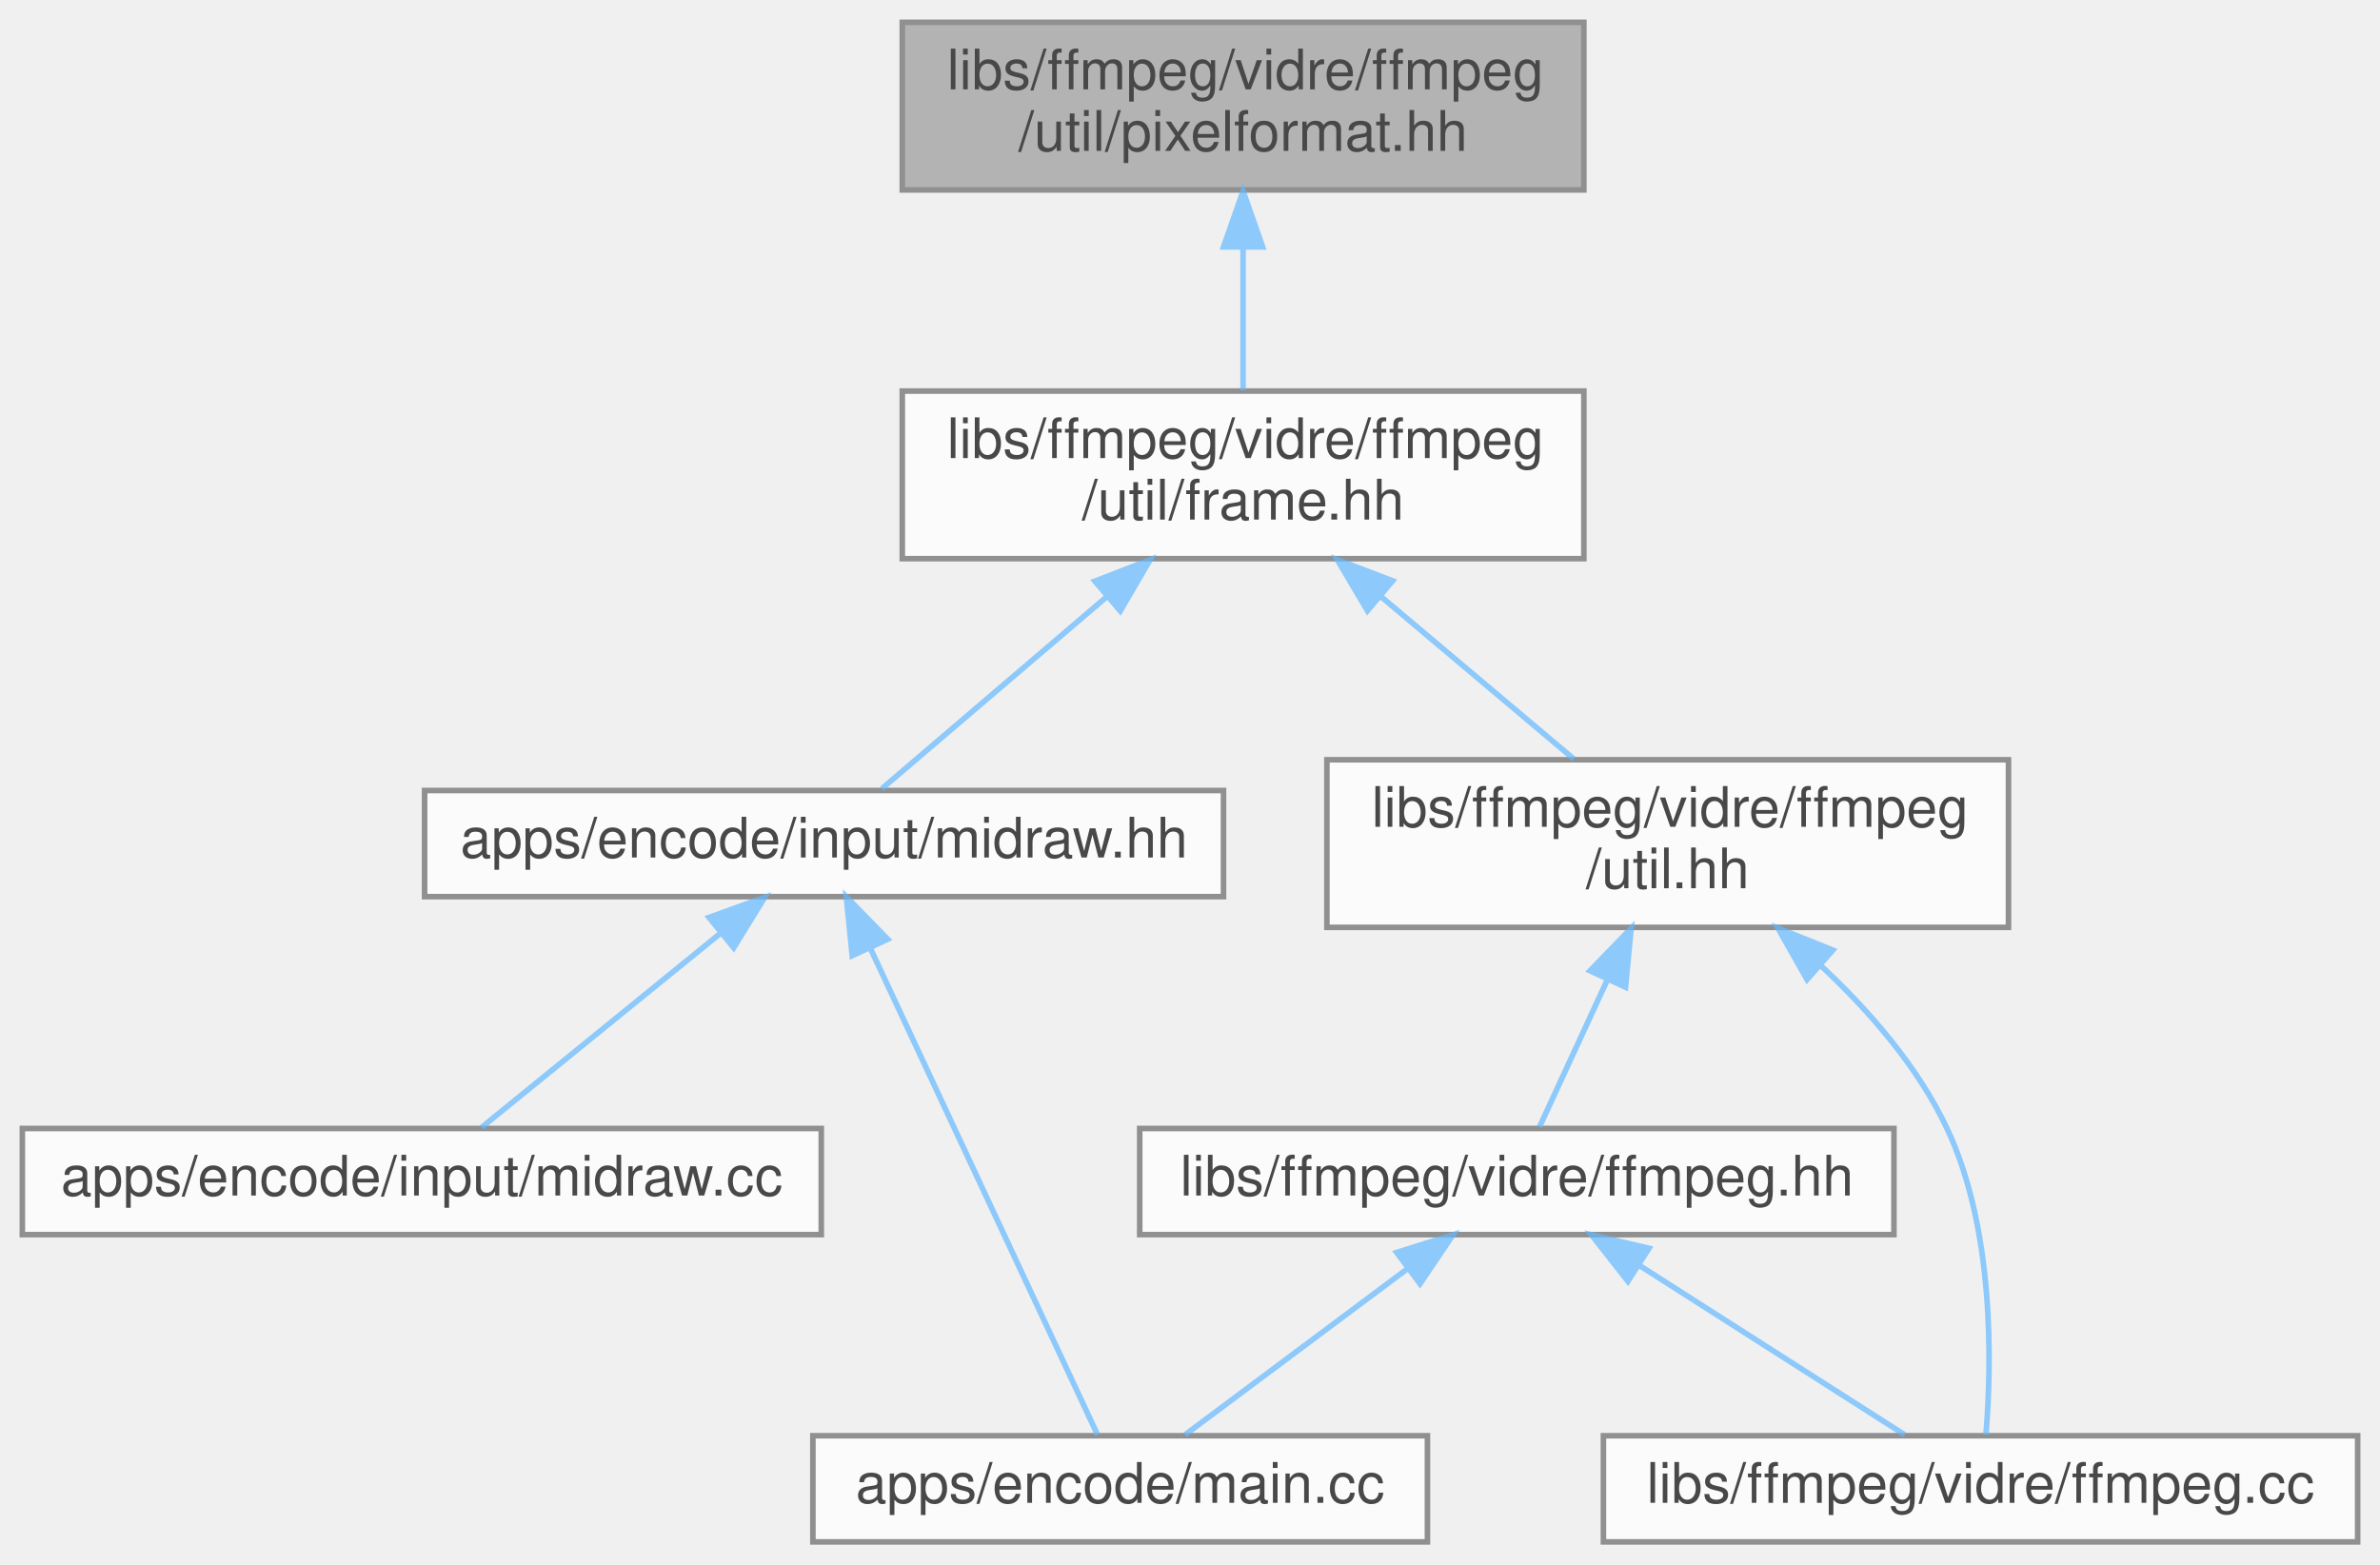
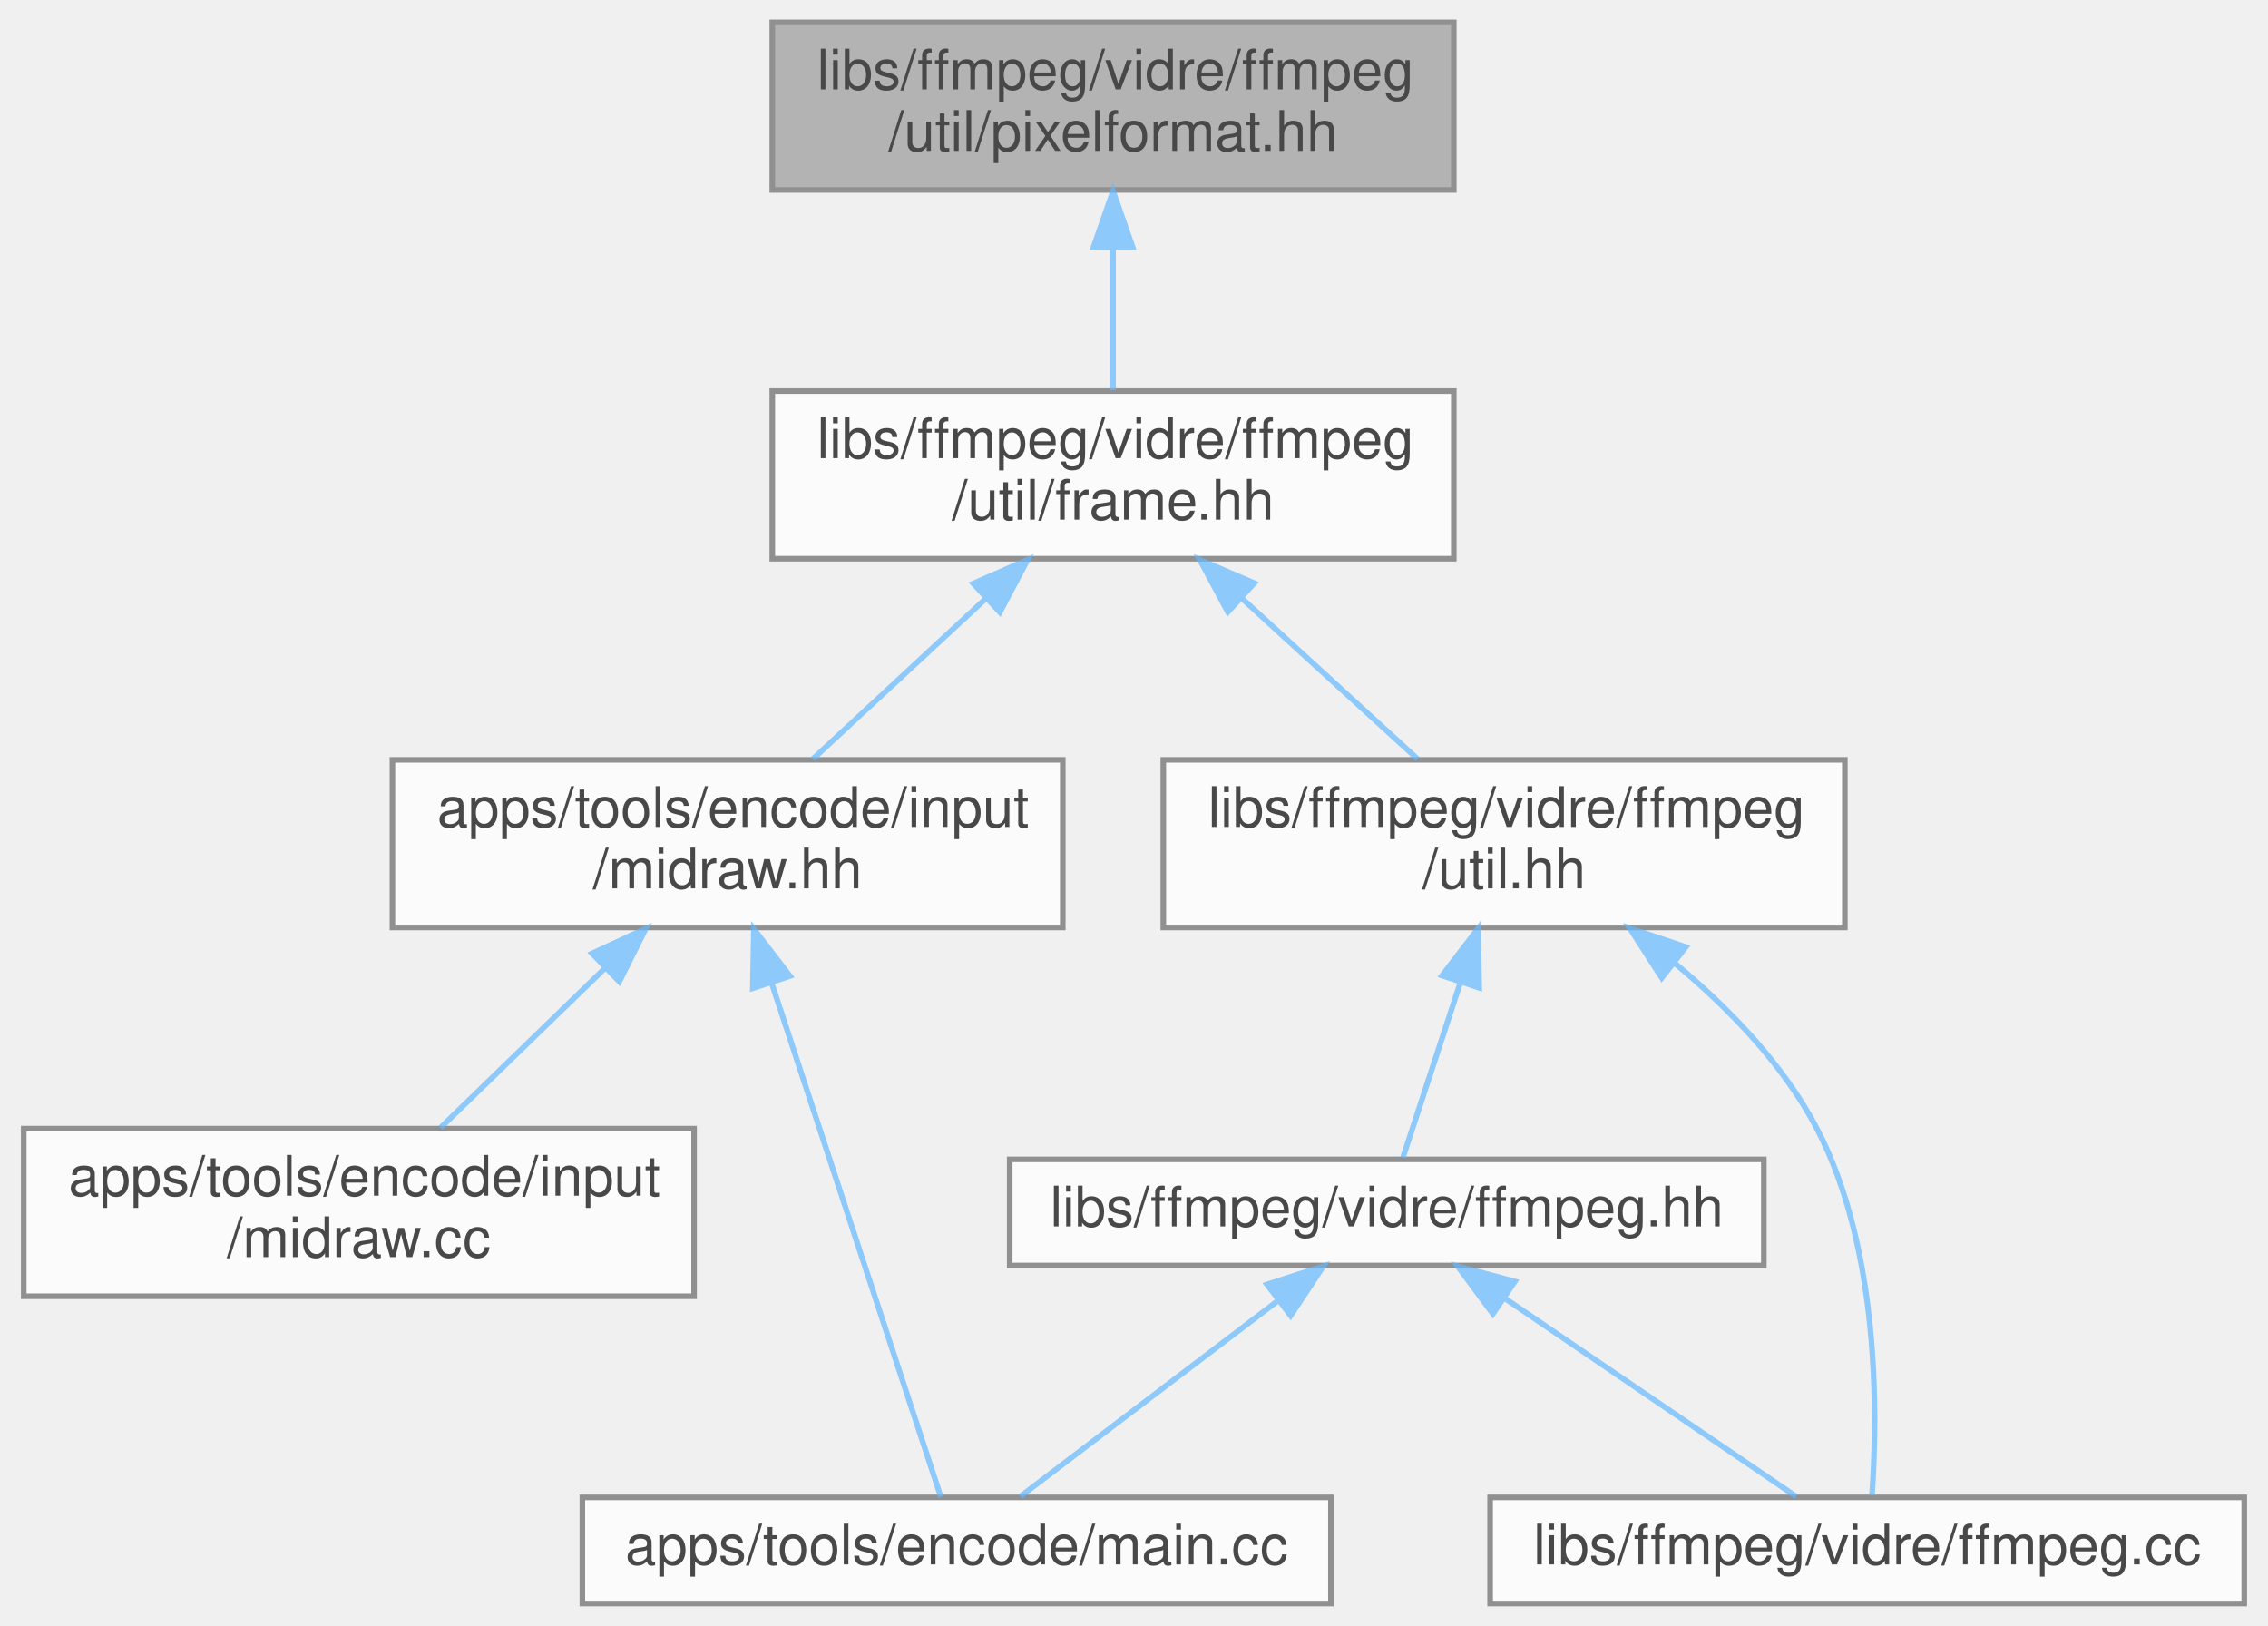
- <svg xmlns="http://www.w3.org/2000/svg" xmlns:xlink="http://www.w3.org/1999/xlink" width="426pt" height="280pt" viewBox="0.00 0.00 426.00 280.00">
+ <svg xmlns="http://www.w3.org/2000/svg" xmlns:xlink="http://www.w3.org/1999/xlink" width="406pt" height="291pt" viewBox="0.00 0.00 405.50 291.00">
  <svg id="main" version="1.1" xml:space="preserve">
    <style type="text/css">
.node, .edge {opacity: 0.7;}
.node.selected, .edge.selected {opacity: 1;}
.edge:hover path { stroke: red; }
.edge:hover polygon { stroke: red; fill: red; }
</style>
    <svg id="graph" class="graph">
-       <g id="graph0" class="graph" transform="scale(1 1) rotate(0) translate(4 276)">
+       <g id="graph0" class="graph" transform="scale(1 1) rotate(0) translate(4 287)">
        <g id="Node000001" class="node">
          <g id="a_Node000001">
            <a xlink:title=" ">
-               <polygon fill="#999999" stroke="#666666" points="279.5,-272 157.5,-272 157.5,-242 279.5,-242 279.5,-272" />
-               <text text-anchor="start" x="165.5" y="-260" font-family="Helvetica,sans-Serif" font-size="10.00">libs/ffmpeg/vidre/ffmpeg</text>
-               <text text-anchor="middle" x="218.5" y="-249" font-family="Helvetica,sans-Serif" font-size="10.00">/util/pixelformat.hh</text>
+               <polygon fill="#999999" stroke="#666666" points="256,-283 134,-283 134,-253 256,-253 256,-283" />
+               <text text-anchor="start" x="142" y="-271" font-family="Helvetica,sans-Serif" font-size="10.00">libs/ffmpeg/vidre/ffmpeg</text>
+               <text text-anchor="middle" x="195" y="-260" font-family="Helvetica,sans-Serif" font-size="10.00">/util/pixelformat.hh</text>
            </a>
          </g>
        </g>
        <g id="Node000002" class="node">
          <g id="a_Node000002">
            <a xlink:href="frame_8hh.html" target="_top" xlink:title=" ">
-               <polygon fill="white" stroke="#666666" points="279.5,-206 157.5,-206 157.5,-176 279.5,-176 279.5,-206" />
-               <text text-anchor="start" x="165.5" y="-194" font-family="Helvetica,sans-Serif" font-size="10.00">libs/ffmpeg/vidre/ffmpeg</text>
-               <text text-anchor="middle" x="218.5" y="-183" font-family="Helvetica,sans-Serif" font-size="10.00">/util/frame.hh</text>
+               <polygon fill="white" stroke="#666666" points="256,-217 134,-217 134,-187 256,-187 256,-217" />
+               <text text-anchor="start" x="142" y="-205" font-family="Helvetica,sans-Serif" font-size="10.00">libs/ffmpeg/vidre/ffmpeg</text>
+               <text text-anchor="middle" x="195" y="-194" font-family="Helvetica,sans-Serif" font-size="10.00">/util/frame.hh</text>
            </a>
          </g>
        </g>
        <g id="edge1_Node000001_Node000002" class="edge">
          <g id="a_edge1_Node000001_Node000002">
            <a xlink:title=" ">
-               <path fill="none" stroke="#63b8ff" d="M218.5,-231.54C218.5,-222.96 218.5,-213.61 218.5,-206.16" />
-               <polygon fill="#63b8ff" stroke="#63b8ff" points="215,-231.8 218.5,-241.8 222,-231.8 215,-231.8" />
+               <path fill="none" stroke="#63b8ff" d="M195,-242.54C195,-233.96 195,-224.61 195,-217.16" />
+               <polygon fill="#63b8ff" stroke="#63b8ff" points="191.5,-242.8 195,-252.8 198.5,-242.8 191.5,-242.8" />
            </a>
          </g>
        </g>
        <g id="Node000003" class="node">
          <g id="a_Node000003">
            <a xlink:href="midraw_8hh.html" target="_top" xlink:title=" ">
-               <polygon fill="white" stroke="#666666" points="215,-134.5 72,-134.5 72,-115.5 215,-115.5 215,-134.5" />
-               <text text-anchor="middle" x="143.5" y="-122.5" font-family="Helvetica,sans-Serif" font-size="10.00">apps/encode/input/midraw.hh</text>
+               <polygon fill="white" stroke="#666666" points="186,-151 66,-151 66,-121 186,-121 186,-151" />
+               <text text-anchor="start" x="74" y="-139" font-family="Helvetica,sans-Serif" font-size="10.00">apps/tools/encode/input</text>
+               <text text-anchor="middle" x="126" y="-128" font-family="Helvetica,sans-Serif" font-size="10.00">/midraw.hh</text>
            </a>
          </g>
        </g>
        <g id="edge2_Node000002_Node000003" class="edge">
          <g id="a_edge2_Node000002_Node000003">
            <a xlink:title=" ">
-               <path fill="none" stroke="#63b8ff" d="M194.19,-169.26C180.55,-157.61 164.23,-143.69 153.86,-134.84" />
-               <polygon fill="#63b8ff" stroke="#63b8ff" points="191.98,-171.97 201.86,-175.8 196.52,-166.64 191.98,-171.97" />
+               <path fill="none" stroke="#63b8ff" d="M172.28,-179.92C162.1,-170.49 150.37,-159.61 141.27,-151.16" />
+               <polygon fill="#63b8ff" stroke="#63b8ff" points="169.97,-182.56 179.69,-186.8 174.74,-177.43 169.97,-182.56" />
            </a>
          </g>
        </g>
        <g id="Node000006" class="node">
          <g id="a_Node000006">
            <a xlink:href="ffmpeg_2vidre_2ffmpeg_2util_8hh.html" target="_top" xlink:title=" ">
-               <polygon fill="white" stroke="#666666" points="355.5,-140 233.5,-140 233.5,-110 355.5,-110 355.5,-140" />
-               <text text-anchor="start" x="241.5" y="-128" font-family="Helvetica,sans-Serif" font-size="10.00">libs/ffmpeg/vidre/ffmpeg</text>
-               <text text-anchor="middle" x="294.5" y="-117" font-family="Helvetica,sans-Serif" font-size="10.00">/util.hh</text>
+               <polygon fill="white" stroke="#666666" points="326,-151 204,-151 204,-121 326,-121 326,-151" />
+               <text text-anchor="start" x="212" y="-139" font-family="Helvetica,sans-Serif" font-size="10.00">libs/ffmpeg/vidre/ffmpeg</text>
+               <text text-anchor="middle" x="265" y="-128" font-family="Helvetica,sans-Serif" font-size="10.00">/util.hh</text>
            </a>
          </g>
        </g>
        <g id="edge5_Node000002_Node000006" class="edge">
          <g id="a_edge5_Node000002_Node000006">
            <a xlink:title=" ">
-               <path fill="none" stroke="#63b8ff" d="M243.2,-169.2C254.48,-159.7 267.55,-148.69 277.68,-140.16" />
-               <polygon fill="#63b8ff" stroke="#63b8ff" points="240.76,-166.68 235.37,-175.8 245.27,-172.03 240.76,-166.68" />
+               <path fill="none" stroke="#63b8ff" d="M218.05,-179.92C228.37,-170.49 240.27,-159.61 249.51,-151.16" />
+               <polygon fill="#63b8ff" stroke="#63b8ff" points="215.55,-177.47 210.54,-186.8 220.28,-182.63 215.55,-177.47" />
            </a>
          </g>
        </g>
        <g id="Node000004" class="node">
          <g id="a_Node000004">
            <a xlink:href="midraw_8cc.html" target="_top" xlink:title=" ">
-               <polygon fill="white" stroke="#666666" points="143,-74 0,-74 0,-55 143,-55 143,-74" />
-               <text text-anchor="middle" x="71.5" y="-62" font-family="Helvetica,sans-Serif" font-size="10.00">apps/encode/input/midraw.cc</text>
+               <polygon fill="white" stroke="#666666" points="120,-85 0,-85 0,-55 120,-55 120,-85" />
+               <text text-anchor="start" x="8" y="-73" font-family="Helvetica,sans-Serif" font-size="10.00">apps/tools/encode/input</text>
+               <text text-anchor="middle" x="60" y="-62" font-family="Helvetica,sans-Serif" font-size="10.00">/midraw.cc</text>
            </a>
          </g>
        </g>
        <g id="edge3_Node000003_Node000004" class="edge">
          <g id="a_edge3_Node000003_Node000004">
            <a xlink:title=" ">
-               <path fill="none" stroke="#63b8ff" d="M125.08,-109.04C111.49,-97.99 93.46,-83.34 82.17,-74.17" />
-               <polygon fill="#63b8ff" stroke="#63b8ff" points="122.91,-111.78 132.88,-115.37 127.32,-106.35 122.91,-111.78" />
+               <path fill="none" stroke="#63b8ff" d="M103.98,-113.65C94.31,-104.27 83.23,-93.53 74.61,-85.16" />
+               <polygon fill="#63b8ff" stroke="#63b8ff" points="101.74,-116.35 111.35,-120.8 106.61,-111.32 101.74,-116.35" />
            </a>
          </g>
        </g>
        <g id="Node000005" class="node">
          <g id="a_Node000005">
            <a xlink:href="main_8cc.html" target="_top" xlink:title=" ">
-               <polygon fill="white" stroke="#666666" points="251.5,-19 141.5,-19 141.5,0 251.5,0 251.5,-19" />
-               <text text-anchor="middle" x="196.5" y="-7" font-family="Helvetica,sans-Serif" font-size="10.00">apps/encode/main.cc</text>
+               <polygon fill="white" stroke="#666666" points="234,-19 100,-19 100,0 234,0 234,-19" />
+               <text text-anchor="middle" x="167" y="-7" font-family="Helvetica,sans-Serif" font-size="10.00">apps/tools/encode/main.cc</text>
            </a>
          </g>
        </g>
        <g id="edge4_Node000003_Node000005" class="edge">
          <g id="a_edge4_Node000003_Node000005">
            <a xlink:title=" ">
-               <path fill="none" stroke="#63b8ff" d="M151.83,-106.16C163.39,-81.41 183.83,-37.63 192.47,-19.13" />
-               <polygon fill="#63b8ff" stroke="#63b8ff" points="148.54,-104.93 147.48,-115.47 154.89,-107.89 148.54,-104.93" />
+               <path fill="none" stroke="#63b8ff" d="M133.95,-110.86C143.21,-82.74 158.02,-37.75 164.18,-19.07" />
+               <polygon fill="#63b8ff" stroke="#63b8ff" points="130.51,-110.13 130.7,-120.72 137.16,-112.31 130.51,-110.13" />
            </a>
          </g>
        </g>
        <g id="Node000007" class="node">
          <g id="a_Node000007">
            <a xlink:href="ffmpeg_8cc.html" target="_top" xlink:title=" ">
-               <polygon fill="white" stroke="#666666" points="418,-19 283,-19 283,0 418,0 418,-19" />
-               <text text-anchor="middle" x="350.5" y="-7" font-family="Helvetica,sans-Serif" font-size="10.00">libs/ffmpeg/vidre/ffmpeg.cc</text>
+               <polygon fill="white" stroke="#666666" points="397.5,-19 262.5,-19 262.5,0 397.5,0 397.5,-19" />
+               <text text-anchor="middle" x="330" y="-7" font-family="Helvetica,sans-Serif" font-size="10.00">libs/ffmpeg/vidre/ffmpeg.cc</text>
            </a>
          </g>
        </g>
        <g id="edge6_Node000006_Node000007" class="edge">
          <g id="a_edge6_Node000006_Node000007">
            <a xlink:title=" ">
-               <path fill="none" stroke="#63b8ff" d="M321.81,-103.25C330.54,-95.12 339.29,-85.08 344.5,-74 352.99,-55.96 352.51,-31.9 351.47,-19.2" />
-               <polygon fill="#63b8ff" stroke="#63b8ff" points="319.45,-100.66 314.23,-109.87 324.06,-105.93 319.45,-100.66" />
+               <path fill="none" stroke="#63b8ff" d="M295.55,-114.61C305.26,-106.55 315.02,-96.46 321,-85 332.21,-63.52 331.88,-33.92 330.86,-19.35" />
+               <polygon fill="#63b8ff" stroke="#63b8ff" points="293.23,-111.98 287.49,-120.89 297.53,-117.5 293.23,-111.98" />
            </a>
          </g>
        </g>
        <g id="Node000008" class="node">
          <g id="a_Node000008">
            <a xlink:href="ffmpeg_8hh.html" target="_top" xlink:title=" ">
-               <polygon fill="white" stroke="#666666" points="335,-74 200,-74 200,-55 335,-55 335,-74" />
-               <text text-anchor="middle" x="267.5" y="-62" font-family="Helvetica,sans-Serif" font-size="10.00">libs/ffmpeg/vidre/ffmpeg.hh</text>
+               <polygon fill="white" stroke="#666666" points="311.5,-79.5 176.5,-79.5 176.5,-60.5 311.5,-60.5 311.5,-79.5" />
+               <text text-anchor="middle" x="244" y="-67.5" font-family="Helvetica,sans-Serif" font-size="10.00">libs/ffmpeg/vidre/ffmpeg.hh</text>
            </a>
          </g>
        </g>
        <g id="edge7_Node000006_Node000008" class="edge">
          <g id="a_edge7_Node000006_Node000008">
            <a xlink:title=" ">
-               <path fill="none" stroke="#63b8ff" d="M283.71,-100.63C279.43,-91.35 274.77,-81.25 271.55,-74.27" />
-               <polygon fill="#63b8ff" stroke="#63b8ff" points="280.6,-102.23 287.96,-109.84 286.95,-99.29 280.6,-102.23" />
+               <path fill="none" stroke="#63b8ff" d="M257.22,-111.28C253.62,-100.31 249.56,-87.94 246.9,-79.84" />
+               <polygon fill="#63b8ff" stroke="#63b8ff" points="253.9,-112.39 260.34,-120.8 260.55,-110.2 253.9,-112.39" />
            </a>
          </g>
        </g>
        <g id="edge8_Node000008_Node000005" class="edge">
          <g id="a_edge8_Node000008_Node000005">
            <a xlink:title=" ">
-               <path fill="none" stroke="#63b8ff" d="M247.91,-48.88C235.13,-39.34 218.89,-27.21 208.11,-19.17" />
-               <polygon fill="#63b8ff" stroke="#63b8ff" points="245.99,-51.81 256.09,-54.98 250.17,-46.2 245.99,-51.81" />
+               <path fill="none" stroke="#63b8ff" d="M224.31,-54.04C209.77,-42.99 190.48,-28.34 178.41,-19.17" />
+               <polygon fill="#63b8ff" stroke="#63b8ff" points="222.56,-57.11 232.64,-60.37 226.79,-51.53 222.56,-57.11" />
            </a>
          </g>
        </g>
        <g id="edge9_Node000008_Node000007" class="edge">
          <g id="a_edge9_Node000008_Node000007">
            <a xlink:title=" ">
-               <path fill="none" stroke="#63b8ff" d="M289.54,-49.42C304.61,-39.81 324.09,-27.37 336.92,-19.17" />
-               <polygon fill="#63b8ff" stroke="#63b8ff" points="287.38,-46.65 280.84,-54.98 291.15,-52.55 287.38,-46.65" />
+               <path fill="none" stroke="#63b8ff" d="M265.08,-54.66C281.42,-43.55 303.52,-28.51 317.26,-19.17" />
+               <polygon fill="#63b8ff" stroke="#63b8ff" points="262.99,-51.85 256.69,-60.37 266.93,-57.64 262.99,-51.85" />
            </a>
          </g>
        </g>
      </g>
    </svg>
  </svg>
  <style type="text/css">

[data-mouse-over-selected='false'] { opacity: 0.7; }
[data-mouse-over-selected='true']  { opacity: 1.0; }

</style>
</svg>
